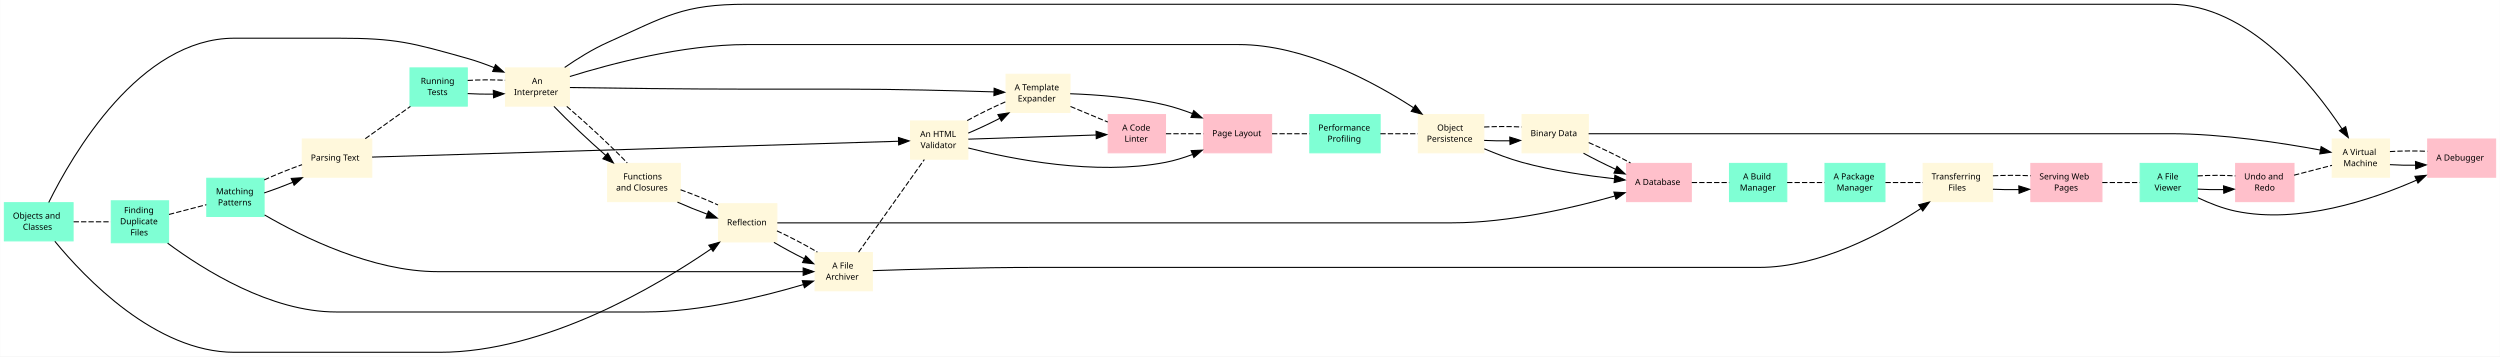
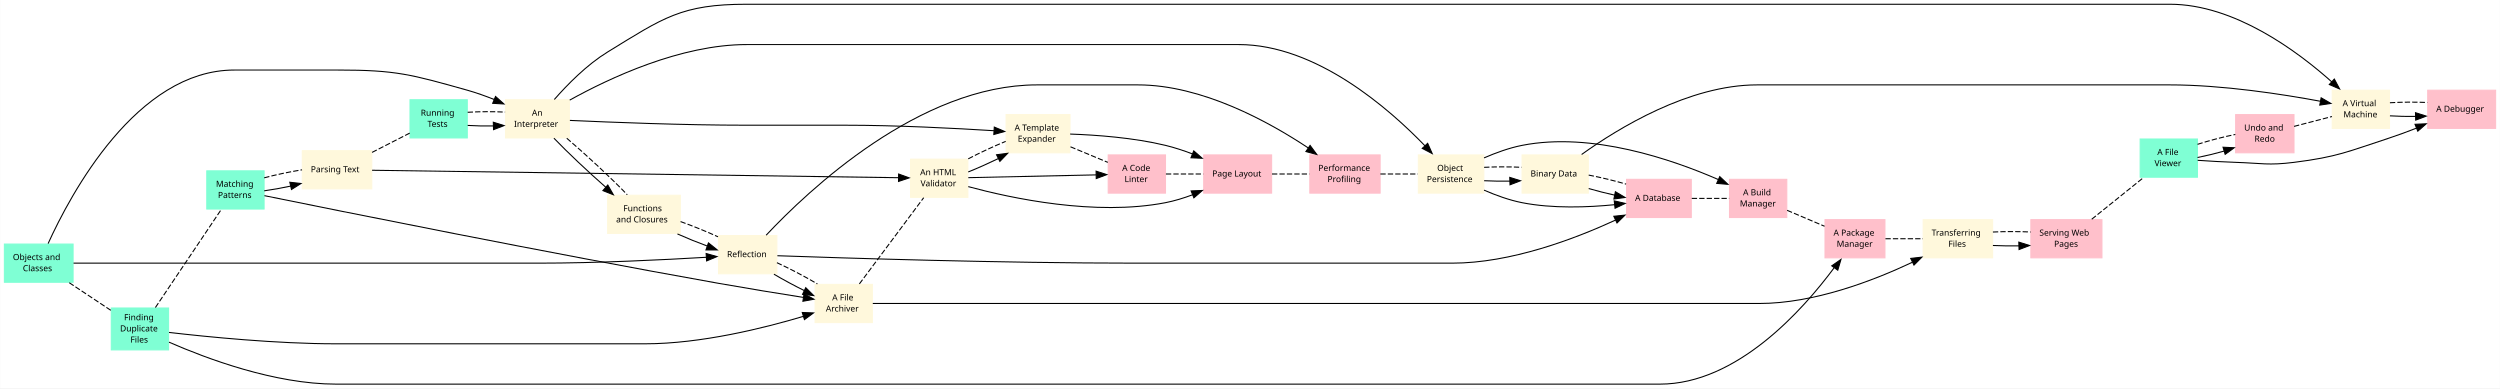
- <svg xmlns="http://www.w3.org/2000/svg" width="2356pt" height="336pt" viewBox="0.00 0.00 2355.75 336.00">
-   <g id="graph0" class="graph" transform="scale(1 1) rotate(0) translate(4 332)">
-     <polygon fill="white" stroke="none" points="-4,4 -4,-332 2351.75,-332 2351.75,4 -4,4" />
+ <svg xmlns="http://www.w3.org/2000/svg" width="2356pt" height="366pt" viewBox="0.00 0.00 2355.75 366.00">
+   <g id="graph0" class="graph" transform="scale(1 1) rotate(0) translate(4 362)">
+     <polygon fill="white" stroke="none" points="-4,4 -4,-362 2351.75,-362 2351.75,4 -4,4" />
    <g id="node1" class="node">
-       <polygon fill="aquamarine" stroke="aquamarine" points="64.75,-141 0,-141 0,-105 64.75,-105 64.75,-141" />
-       <text text-anchor="start" x="8" y="-125.9" font-family="Verdana" font-size="8.00">Objects and</text>
-       <text text-anchor="start" x="17.38" y="-115.4" font-family="Verdana" font-size="8.00">Classes</text>
+       <polygon fill="aquamarine" stroke="aquamarine" points="64.75,-132 0,-132 0,-96 64.75,-96 64.75,-132" />
+       <text text-anchor="start" x="8" y="-116.9" font-family="Verdana" font-size="8.00">Objects and</text>
+       <text text-anchor="start" x="17.38" y="-106.4" font-family="Verdana" font-size="8.00">Classes</text>
    </g>
    <g id="node2" class="node">
-       <polygon fill="aquamarine" stroke="aquamarine" points="154.75,-142.75 100.75,-142.75 100.75,-103.25 154.75,-103.25 154.75,-142.75" />
-       <text text-anchor="start" x="112.75" y="-131.15" font-family="Verdana" font-size="8.00">Finding</text>
-       <text text-anchor="start" x="109" y="-120.65" font-family="Verdana" font-size="8.00">Duplicate</text>
-       <text text-anchor="start" x="118.75" y="-110.15" font-family="Verdana" font-size="8.00">Files</text>
-     </g>
-     <g id="edge28" class="edge">
-       <path fill="none" stroke="black" stroke-dasharray="5,2" d="M65.25,-123C76.66,-123 89.39,-123 100.29,-123" />
+       <polygon fill="aquamarine" stroke="aquamarine" points="154.75,-71.75 100.75,-71.75 100.75,-32.25 154.75,-32.25 154.75,-71.75" />
+       <text text-anchor="start" x="112.75" y="-60.15" font-family="Verdana" font-size="8.00">Finding</text>
+       <text text-anchor="start" x="109" y="-49.65" font-family="Verdana" font-size="8.00">Duplicate</text>
+       <text text-anchor="start" x="118.75" y="-39.15" font-family="Verdana" font-size="8.00">Files</text>
+     </g>
+     <g id="edge31" class="edge">
+       <path fill="none" stroke="black" stroke-dasharray="5,2" d="M61.14,-95.57C73.61,-87.28 88.25,-77.56 100.53,-69.41" />
    </g>
    <g id="node6" class="node">
      <polygon fill="cornsilk" stroke="cornsilk" points="532.5,-268 472.25,-268 472.25,-232 532.5,-232 532.5,-268" />
      <text text-anchor="start" x="497.12" y="-252.9" font-family="Verdana" font-size="8.00">An</text>
      <text text-anchor="start" x="480.25" y="-242.4" font-family="Verdana" font-size="8.00">Interpreter</text>
    </g>
    <g id="edge3" class="edge">
-       <path fill="none" stroke="black" d="M41.79,-141.19C63.72,-185.6 127.25,-296 216.75,-296 216.75,-296 216.75,-296 314.5,-296 369.27,-296 383.53,-291.81 436.25,-277 444.62,-274.65 453.35,-271.52 461.61,-268.24" />
+       <path fill="none" stroke="black" d="M41.21,-132.45C62.22,-178.72 124.57,-296 216.75,-296 216.75,-296 216.75,-296 314.5,-296 369.27,-296 383.53,-291.81 436.25,-277 444.62,-274.65 453.35,-271.52 461.61,-268.24" />
      <polygon fill="black" stroke="black" points="462.86,-271.1 470.75,-264.03 460.17,-264.63 462.86,-271.1" />
    </g>
    <g id="node8" class="node">
      <polygon fill="cornsilk" stroke="cornsilk" points="728,-140 673,-140 673,-104 728,-104 728,-140" />
      <text text-anchor="start" x="681" y="-119.65" font-family="Verdana" font-size="8.00">Reflection</text>
    </g>
-     <g id="edge6" class="edge">
-       <path fill="none" stroke="black" d="M47.56,-104.59C75.76,-70.27 142.57,0 216.75,0 216.75,0 216.75,0 410.25,0 509.74,0 614.41,-62.03 666.29,-97.63" />
-       <polygon fill="black" stroke="black" points="663.85,-100.89 674.05,-103.74 667.85,-95.15 663.85,-100.89" />
+     <g id="edge5" class="edge">
+       <path fill="none" stroke="black" d="M65.18,-114C101.75,-114 163.58,-114 216.75,-114 216.75,-114 216.75,-114 503.38,-114 558.43,-114 622.1,-117.19 661.59,-119.54" />
+       <polygon fill="black" stroke="black" points="661.35,-123.09 671.55,-120.2 661.78,-116.1 661.35,-123.09" />
    </g>
    <g id="node3" class="node">
-       <polygon fill="aquamarine" stroke="aquamarine" points="244.75,-164 190.75,-164 190.75,-128 244.75,-128 244.75,-164" />
-       <text text-anchor="start" x="199.38" y="-148.9" font-family="Verdana" font-size="8.00">Matching</text>
-       <text text-anchor="start" x="201.25" y="-138.4" font-family="Verdana" font-size="8.00">Patterns</text>
-     </g>
-     <g id="edge29" class="edge">
-       <path fill="none" stroke="black" stroke-dasharray="5,2" d="M155.15,-129.9C166.29,-132.81 179.23,-136.19 190.37,-139.1" />
+       <polygon fill="aquamarine" stroke="aquamarine" points="244.75,-201 190.75,-201 190.75,-165 244.75,-165 244.75,-201" />
+       <text text-anchor="start" x="199.38" y="-185.9" font-family="Verdana" font-size="8.00">Matching</text>
+       <text text-anchor="start" x="201.25" y="-175.4" font-family="Verdana" font-size="8.00">Patterns</text>
+     </g>
+     <g id="edge32" class="edge">
+       <path fill="none" stroke="black" stroke-dasharray="5,2" d="M142.31,-72.18C159.28,-97.44 188.1,-140.35 204.46,-164.7" />
    </g>
    <g id="node9" class="node">
      <polygon fill="cornsilk" stroke="cornsilk" points="818,-94 764,-94 764,-58 818,-58 818,-94" />
      <text text-anchor="start" x="780.12" y="-78.9" font-family="Verdana" font-size="8.00">A File</text>
      <text text-anchor="start" x="774.12" y="-68.4" font-family="Verdana" font-size="8.00">Archiver</text>
    </g>
    <g id="edge8" class="edge">
-       <path fill="none" stroke="black" d="M153.82,-102.86C187.71,-77.72 250.99,-38 312.5,-38 312.5,-38 312.5,-38 603.75,-38 656.46,-38 715.91,-52.79 753.16,-63.92" />
+       <path fill="none" stroke="black" d="M155.18,-48.72C190.83,-44.58 256.35,-38 312.5,-38 312.5,-38 312.5,-38 603.75,-38 656.46,-38 715.91,-52.79 753.16,-63.92" />
      <polygon fill="black" stroke="black" points="751.93,-67.51 762.51,-67.09 753.98,-60.82 751.93,-67.51" />
    </g>
+     <g id="node19" class="node">
+       <polygon fill="pink" stroke="pink" points="1772.25,-155 1715.75,-155 1715.75,-119 1772.25,-119 1772.25,-155" />
+       <text text-anchor="start" x="1723.75" y="-139.9" font-family="Verdana" font-size="8.00">A Package</text>
+       <text text-anchor="start" x="1726.75" y="-129.4" font-family="Verdana" font-size="8.00">Manager</text>
+     </g>
+     <g id="edge23" class="edge">
+       <path fill="none" stroke="black" d="M155.17,-39.54C190.29,-24.16 254.65,0 312.5,0 312.5,0 312.5,0 1560.25,0 1632.72,0 1694.86,-69.83 1724.48,-109.78" />
+       <polygon fill="black" stroke="black" points="1722.11,-111.47 1730.8,-117.52 1727.78,-107.37 1722.11,-111.47" />
+     </g>
    <g id="node4" class="node">
-       <polygon fill="cornsilk" stroke="cornsilk" points="346.25,-201 280.75,-201 280.75,-165 346.25,-165 346.25,-201" />
-       <text text-anchor="start" x="288.75" y="-180.65" font-family="Verdana" font-size="8.00">Parsing Text</text>
+       <polygon fill="cornsilk" stroke="cornsilk" points="346.25,-220 280.75,-220 280.75,-184 346.25,-184 346.25,-220" />
+       <text text-anchor="start" x="288.75" y="-199.65" font-family="Verdana" font-size="8.00">Parsing Text</text>
    </g>
    <g id="edge1" class="edge">
-       <path fill="none" stroke="black" d="M244.86,-150.18C253.21,-152.94 262.66,-156.47 271.78,-160.23" />
-       <polygon fill="black" stroke="black" points="270.31,-163.84 280.88,-164.54 273.06,-157.4 270.31,-163.84" />
-     </g>
-     <g id="edge30" class="edge">
-       <path fill="none" stroke="black" stroke-dasharray="5,2" d="M244.86,-162.43C255.92,-167.5 268.9,-172.73 280.52,-176.82" />
-     </g>
-     <g id="edge9" class="edge">
-       <path fill="none" stroke="black" d="M245.23,-129.41C280.86,-108.71 346.87,-76 408.25,-76 408.25,-76 408.25,-76 603.75,-76 655.47,-76 715.27,-76 752.86,-76" />
-       <polygon fill="black" stroke="black" points="752.78,-79.5 762.78,-76 752.78,-72.5 752.78,-79.5" />
+       <path fill="none" stroke="black" d="M244.86,-182.17C252.64,-183.24 261.36,-184.81 269.9,-186.64" />
+       <polygon fill="black" stroke="black" points="268.99,-190.25 279.52,-189.08 270.56,-183.43 268.99,-190.25" />
+     </g>
+     <g id="edge33" class="edge">
+       <path fill="none" stroke="black" stroke-dasharray="5,2" d="M244.86,-194.42C255.92,-197.37 268.9,-200.1 280.52,-201.96" />
+     </g>
+     <g id="edge7" class="edge">
+       <path fill="none" stroke="black" d="M245.07,-177.61C314.75,-163.41 509.89,-124.04 673,-95 699.81,-90.23 730.17,-85.31 753.24,-81.68" />
+       <polygon fill="black" stroke="black" points="753.6,-85.01 762.94,-80 752.52,-78.09 753.6,-85.01" />
    </g>
    <g id="node5" class="node">
      <polygon fill="aquamarine" stroke="aquamarine" points="436.25,-268 382.25,-268 382.25,-232 436.25,-232 436.25,-268" />
      <text text-anchor="start" x="392.38" y="-252.9" font-family="Verdana" font-size="8.00">Running</text>
      <text text-anchor="start" x="398.75" y="-242.4" font-family="Verdana" font-size="8.00">Tests</text>
    </g>
-     <g id="edge31" class="edge">
-       <path fill="none" stroke="black" stroke-dasharray="5,2" d="M340.12,-201.31C353.35,-210.76 369.44,-222.26 382.66,-231.71" />
+     <g id="edge34" class="edge">
+       <path fill="none" stroke="black" stroke-dasharray="5,2" d="M346.5,-218.38C358.06,-224.31 370.98,-230.92 381.99,-236.56" />
    </g>
    <g id="node10" class="node">
-       <polygon fill="cornsilk" stroke="cornsilk" points="908,-218 854,-218 854,-182 908,-182 908,-218" />
-       <text text-anchor="start" x="863" y="-202.9" font-family="Verdana" font-size="8.00">An HTML</text>
-       <text text-anchor="start" x="863.38" y="-192.4" font-family="Verdana" font-size="8.00">Validator</text>
+       <polygon fill="cornsilk" stroke="cornsilk" points="908,-212 854,-212 854,-176 908,-176 908,-212" />
+       <text text-anchor="start" x="863" y="-196.9" font-family="Verdana" font-size="8.00">An HTML</text>
+       <text text-anchor="start" x="863.38" y="-186.4" font-family="Verdana" font-size="8.00">Validator</text>
    </g>
    <g id="edge10" class="edge">
-       <path fill="none" stroke="black" d="M346.52,-183.96C444.26,-186.9 738.4,-195.74 842.77,-198.88" />
-       <polygon fill="black" stroke="black" points="842.59,-202.41 852.69,-199.21 842.8,-195.41 842.59,-202.41" />
+       <path fill="none" stroke="black" d="M346.52,-201.55C444.26,-200.16 738.4,-196 842.77,-194.53" />
+       <polygon fill="black" stroke="black" points="842.74,-198.01 852.69,-194.37 842.64,-191.01 842.74,-198.01" />
    </g>
    <g id="edge2" class="edge">
      <path fill="none" stroke="black" d="M436.61,-243.81C444.2,-243.34 452.66,-243.17 460.89,-243.29" />
      <polygon fill="black" stroke="black" points="460.77,-246.82 470.88,-243.64 460.99,-239.82 460.77,-246.82" />
    </g>
-     <g id="edge32" class="edge">
+     <g id="edge35" class="edge">
      <path fill="none" stroke="black" stroke-dasharray="5,2" d="M436.61,-256.19C447.65,-256.87 460.52,-256.93 471.88,-256.36" />
    </g>
    <g id="node7" class="node">
      <polygon fill="cornsilk" stroke="cornsilk" points="637,-178 568.5,-178 568.5,-142 637,-142 637,-178" />
      <text text-anchor="start" x="583.25" y="-162.9" font-family="Verdana" font-size="8.00">Functions</text>
      <text text-anchor="start" x="576.5" y="-152.4" font-family="Verdana" font-size="8.00">and Closures</text>
    </g>
    <g id="edge4" class="edge">
      <path fill="none" stroke="black" d="M517.89,-231.76C530.75,-218.35 550.05,-200.18 566.89,-185.41" />
      <polygon fill="black" stroke="black" points="568.64,-187.65 573.92,-178.46 564.06,-182.36 568.64,-187.65" />
    </g>
-     <g id="edge33" class="edge">
+     <g id="edge36" class="edge">
      <path fill="none" stroke="black" stroke-dasharray="5,2" d="M530,-231.72C548.32,-216.13 571.98,-194.13 587.01,-178.47" />
    </g>
    <g id="node11" class="node">
-       <polygon fill="cornsilk" stroke="cornsilk" points="1004.25,-262 944,-262 944,-226 1004.25,-226 1004.25,-262" />
-       <text text-anchor="start" x="952" y="-246.9" font-family="Verdana" font-size="8.00">A Template</text>
-       <text text-anchor="start" x="955" y="-236.4" font-family="Verdana" font-size="8.00">Expander</text>
-     </g>
-     <g id="edge12" class="edge">
-       <path fill="none" stroke="black" d="M532.95,-249.51C571.34,-248.92 640.42,-248 699.5,-248 699.5,-248 699.5,-248 792,-248 840.46,-248 896.19,-246.55 932.89,-245.4" />
-       <polygon fill="black" stroke="black" points="932.76,-248.87 942.64,-245.05 932.53,-241.88 932.76,-248.87" />
+       <polygon fill="cornsilk" stroke="cornsilk" points="1004.25,-254 944,-254 944,-218 1004.25,-218 1004.25,-254" />
+       <text text-anchor="start" x="952" y="-238.9" font-family="Verdana" font-size="8.00">A Template</text>
+       <text text-anchor="start" x="955" y="-228.4" font-family="Verdana" font-size="8.00">Expander</text>
+     </g>
+     <g id="edge11" class="edge">
+       <path fill="none" stroke="black" d="M532.94,-248.53C571.32,-246.76 640.4,-244 699.5,-244 699.5,-244 699.5,-244 792,-244 840.49,-244 896.22,-241.1 932.91,-238.8" />
+       <polygon fill="black" stroke="black" points="932.9,-242.24 942.65,-238.1 932.45,-235.25 932.9,-242.24" />
    </g>
    <g id="node15" class="node">
-       <polygon fill="cornsilk" stroke="cornsilk" points="1394.25,-224 1332.5,-224 1332.5,-188 1394.25,-188 1394.25,-224" />
-       <text text-anchor="start" x="1350.25" y="-208.9" font-family="Verdana" font-size="8.00">Object</text>
-       <text text-anchor="start" x="1340.5" y="-198.4" font-family="Verdana" font-size="8.00">Persistence</text>
-     </g>
-     <g id="edge16" class="edge">
-       <path fill="none" stroke="black" d="M532.9,-259.89C570.95,-271.73 639.38,-290 699.5,-290 699.5,-290 699.5,-290 1163.25,-290 1224.99,-290 1289.63,-255.29 1327.94,-230.5" />
-       <polygon fill="black" stroke="black" points="1329.69,-232.87 1336.09,-224.43 1325.82,-227.04 1329.69,-232.87" />
+       <polygon fill="cornsilk" stroke="cornsilk" points="1394.25,-216 1332.5,-216 1332.5,-180 1394.25,-180 1394.25,-216" />
+       <text text-anchor="start" x="1350.25" y="-200.9" font-family="Verdana" font-size="8.00">Object</text>
+       <text text-anchor="start" x="1340.5" y="-190.4" font-family="Verdana" font-size="8.00">Persistence</text>
+     </g>
+     <g id="edge17" class="edge">
+       <path fill="none" stroke="black" d="M532.78,-267.66C570.16,-288.4 637.32,-320 699.5,-320 699.5,-320 699.5,-320 1163.25,-320 1236.18,-320 1304.94,-259.76 1339.38,-223.94" />
+       <polygon fill="black" stroke="black" points="1341.29,-226.95 1345.59,-217.26 1336.19,-222.15 1341.29,-226.95" />
    </g>
    <g id="node24" class="node">
-       <polygon fill="cornsilk" stroke="cornsilk" points="2247.75,-201 2193.75,-201 2193.75,-165 2247.75,-165 2247.75,-201" />
-       <text text-anchor="start" x="2203.5" y="-185.9" font-family="Verdana" font-size="8.00">A Virtual</text>
-       <text text-anchor="start" x="2204.25" y="-175.4" font-family="Verdana" font-size="8.00">Machine</text>
-     </g>
-     <g id="edge25" class="edge">
-       <path fill="none" stroke="black" d="M528.03,-268.44C539.8,-276.57 554.38,-285.68 568.5,-292 623.62,-316.65 639.12,-328 699.5,-328 699.5,-328 699.5,-328 2040.75,-328 2114.59,-328 2175.02,-252.59 2202.98,-210.53" />
-       <polygon fill="black" stroke="black" points="2206.42,-212.66 2208.92,-202.36 2200.54,-208.86 2206.42,-212.66" />
-     </g>
-     <g id="edge5" class="edge">
+       <polygon fill="cornsilk" stroke="cornsilk" points="2247.75,-277 2193.75,-277 2193.75,-241 2247.75,-241 2247.75,-277" />
+       <text text-anchor="start" x="2203.5" y="-261.9" font-family="Verdana" font-size="8.00">A Virtual</text>
+       <text text-anchor="start" x="2204.25" y="-251.4" font-family="Verdana" font-size="8.00">Machine</text>
+     </g>
+     <g id="edge27" class="edge">
+       <path fill="none" stroke="black" d="M518.27,-268.25C530.49,-282.19 548.92,-301 568.5,-313 620.99,-345.17 637.94,-358 699.5,-358 699.5,-358 699.5,-358 2040.75,-358 2101.64,-358 2161.27,-313.59 2194.01,-284.25" />
+       <polygon fill="black" stroke="black" points="2195.74,-287.5 2200.73,-278.16 2191,-282.34 2195.74,-287.5" />
+     </g>
+     <g id="edge6" class="edge">
      <path fill="none" stroke="black" d="M634.31,-141.53C643.3,-137.52 653.22,-133.5 662.56,-130.07" />
      <polygon fill="black" stroke="black" points="663.51,-133.1 671.78,-126.48 661.18,-126.49 663.51,-133.1" />
    </g>
-     <g id="edge34" class="edge">
+     <g id="edge37" class="edge">
      <path fill="none" stroke="black" stroke-dasharray="5,2" d="M637.24,-153.18C648.78,-149.06 661.55,-143.88 672.51,-138.86" />
    </g>
-     <g id="edge7" class="edge">
+     <g id="edge9" class="edge">
      <path fill="none" stroke="black" d="M725.22,-103.62C734.03,-98.39 744.25,-92.89 753.92,-88.11" />
      <polygon fill="black" stroke="black" points="755.21,-90.89 762.72,-83.43 752.19,-84.58 755.21,-90.89" />
    </g>
-     <g id="edge35" class="edge">
+     <g id="edge38" class="edge">
      <path fill="none" stroke="black" stroke-dasharray="5,2" d="M728.05,-114.44C740.17,-108.87 754.41,-101.41 766.18,-94.45" />
    </g>
+     <g id="node14" class="node">
+       <polygon fill="pink" stroke="pink" points="1296.5,-216 1230.25,-216 1230.25,-180 1296.5,-180 1296.5,-216" />
+       <text text-anchor="start" x="1238.25" y="-200.9" font-family="Verdana" font-size="8.00">Performance</text>
+       <text text-anchor="start" x="1246.88" y="-190.4" font-family="Verdana" font-size="8.00">Profiling</text>
+     </g>
+     <g id="edge16" class="edge">
+       <path fill="none" stroke="black" d="M717.9,-140.35C757.37,-182.38 862.57,-282 973.12,-282 973.12,-282 973.12,-282 1068.25,-282 1128.68,-282 1191.63,-247.29 1228.89,-222.5" />
+       <polygon fill="black" stroke="black" points="1230.5,-224.96 1236.8,-216.43 1226.56,-219.17 1230.5,-224.96" />
+     </g>
    <g id="node17" class="node">
-       <polygon fill="pink" stroke="pink" points="1589.75,-178 1528.75,-178 1528.75,-142 1589.75,-142 1589.75,-178" />
-       <text text-anchor="start" x="1536.75" y="-157.65" font-family="Verdana" font-size="8.00">A Database</text>
+       <polygon fill="pink" stroke="pink" points="1589.75,-193 1528.75,-193 1528.75,-157 1589.75,-157 1589.75,-193" />
+       <text text-anchor="start" x="1536.75" y="-172.65" font-family="Verdana" font-size="8.00">A Database</text>
+     </g>
+     <g id="edge19" class="edge">
+       <path fill="none" stroke="black" d="M728.49,-121C788.96,-118.86 939.89,-114 1066.25,-114 1066.25,-114 1066.25,-114 1364.38,-114 1419.76,-114 1480.12,-136.93 1518.53,-154.68" />
+       <polygon fill="black" stroke="black" points="1516.74,-158.18 1527.28,-159.29 1519.74,-151.85 1516.74,-158.18" />
+     </g>
+     <g id="edge39" class="edge">
+       <path fill="none" stroke="black" stroke-dasharray="5,2" d="M805.75,-94.44C822.28,-116.61 849.86,-153.58 866.35,-175.69" />
+     </g>
+     <g id="node20" class="node">
+       <polygon fill="cornsilk" stroke="cornsilk" points="1873.75,-155 1808.25,-155 1808.25,-119 1873.75,-119 1873.75,-155" />
+       <text text-anchor="start" x="1816.25" y="-139.9" font-family="Verdana" font-size="8.00">Transferring</text>
+       <text text-anchor="start" x="1832" y="-129.4" font-family="Verdana" font-size="8.00">Files</text>
+     </g>
+     <g id="edge24" class="edge">
+       <path fill="none" stroke="black" d="M818.4,-76C853.66,-76 918.1,-76 973.12,-76 973.12,-76 973.12,-76 1653.75,-76 1705.38,-76 1761.24,-97.43 1798.17,-114.89" />
+       <polygon fill="black" stroke="black" points="1796.54,-118.47 1807.07,-119.68 1799.6,-112.17 1796.54,-118.47" />
+     </g>
+     <g id="edge12" class="edge">
+       <path fill="none" stroke="black" d="M908.36,-199.96C917.25,-203.51 927.34,-208.01 936.87,-212.66" />
+       <polygon fill="black" stroke="black" points="935.01,-216.15 945.51,-217.53 938.16,-209.9 935.01,-216.15" />
+     </g>
+     <g id="edge40" class="edge">
+       <path fill="none" stroke="black" stroke-dasharray="5,2" d="M908.36,-212.33C919.4,-218.11 932.27,-224.1 943.63,-228.77" />
+     </g>
+     <g id="node12" class="node">
+       <polygon fill="pink" stroke="pink" points="1094.25,-216 1040.25,-216 1040.25,-180 1094.25,-180 1094.25,-216" />
+       <text text-anchor="start" x="1053.38" y="-200.9" font-family="Verdana" font-size="8.00">A Code</text>
+       <text text-anchor="start" x="1055.62" y="-190.4" font-family="Verdana" font-size="8.00">Linter</text>
+     </g>
+     <g id="edge13" class="edge">
+       <path fill="none" stroke="black" d="M908.4,-194.57C940,-195.26 993.14,-196.41 1028.94,-197.19" />
+       <polygon fill="black" stroke="black" points="1028.83,-200.71 1038.9,-197.43 1028.98,-193.71 1028.83,-200.71" />
+     </g>
+     <g id="node13" class="node">
+       <polygon fill="pink" stroke="pink" points="1194.25,-216 1130.25,-216 1130.25,-180 1194.25,-180 1194.25,-216" />
+       <text text-anchor="start" x="1138.25" y="-195.65" font-family="Verdana" font-size="8.00">Page Layout</text>
+     </g>
+     <g id="edge15" class="edge">
+       <path fill="none" stroke="black" d="M908.35,-186.13C948.69,-175.2 1028.03,-158.16 1094.25,-171 1102.73,-172.65 1111.5,-175.36 1119.79,-178.45" />
+       <polygon fill="black" stroke="black" points="1118.39,-182.06 1128.98,-182.51 1120.99,-175.56 1118.39,-182.06" />
+     </g>
+     <g id="edge41" class="edge">
+       <path fill="none" stroke="black" stroke-dasharray="5,2" d="M1004.71,-223.66C1016.04,-218.94 1028.88,-213.58 1039.89,-208.99" />
+     </g>
+     <g id="edge14" class="edge">
+       <path fill="none" stroke="black" d="M1004.4,-235.66C1028.75,-234.81 1064.17,-232.28 1094.25,-225 1102.65,-222.97 1111.38,-220.07 1119.66,-216.93" />
+       <polygon fill="black" stroke="black" points="1120.85,-219.82 1128.84,-212.85 1118.25,-213.32 1120.85,-219.82" />
+     </g>
+     <g id="edge42" class="edge">
+       <path fill="none" stroke="black" stroke-dasharray="5,2" d="M1094.65,-198C1105.61,-198 1118.4,-198 1129.84,-198" />
+     </g>
+     <g id="edge43" class="edge">
+       <path fill="none" stroke="black" stroke-dasharray="5,2" d="M1194.61,-198C1205.84,-198 1218.52,-198 1229.85,-198" />
+     </g>
+     <g id="edge44" class="edge">
+       <path fill="none" stroke="black" stroke-dasharray="5,2" d="M1296.74,-198C1308.11,-198 1320.84,-198 1332.04,-198" />
+     </g>
+     <g id="node16" class="node">
+       <polygon fill="cornsilk" stroke="cornsilk" points="1492.75,-216 1430.25,-216 1430.25,-180 1492.75,-180 1492.75,-216" />
+       <text text-anchor="start" x="1438.25" y="-195.65" font-family="Verdana" font-size="8.00">Binary Data</text>
+     </g>
+     <g id="edge18" class="edge">
+       <path fill="none" stroke="black" d="M1394.53,-191.69C1402.25,-191.29 1410.69,-191.17 1418.88,-191.3" />
+       <polygon fill="black" stroke="black" points="1418.69,-194.83 1428.79,-191.66 1418.91,-187.84 1418.69,-194.83" />
+     </g>
+     <g id="edge45" class="edge">
+       <path fill="none" stroke="black" stroke-dasharray="5,2" d="M1394.53,-204.31C1405.76,-204.89 1418.51,-204.89 1429.79,-204.34" />
    </g>
    <g id="edge20" class="edge">
-       <path fill="none" stroke="black" d="M728.41,-122C763.36,-122 826.23,-122 880,-122 880,-122 880,-122 1364.38,-122 1418.3,-122 1479.11,-136.33 1518.01,-147.39" />
-       <polygon fill="black" stroke="black" points="1516.8,-150.98 1527.38,-150.41 1518.76,-144.26 1516.8,-150.98" />
-     </g>
-     <g id="edge36" class="edge">
-       <path fill="none" stroke="black" stroke-dasharray="5,2" d="M804.98,-94.3C821.62,-117.74 850.3,-158.15 866.96,-181.63" />
-     </g>
-     <g id="node20" class="node">
-       <polygon fill="cornsilk" stroke="cornsilk" points="1873.75,-178 1808.25,-178 1808.25,-142 1873.75,-142 1873.75,-178" />
-       <text text-anchor="start" x="1816.25" y="-162.9" font-family="Verdana" font-size="8.00">Transferring</text>
-       <text text-anchor="start" x="1832" y="-152.4" font-family="Verdana" font-size="8.00">Files</text>
+       <path fill="none" stroke="black" d="M1394.44,-182.8C1405.42,-178.03 1418.12,-173.39 1430.25,-171 1459.13,-165.31 1492.38,-166.58 1517.75,-169.12" />
+       <polygon fill="black" stroke="black" points="1517.13,-172.69 1527.46,-170.32 1517.91,-165.73 1517.13,-172.69" />
+     </g>
+     <g id="node18" class="node">
+       <polygon fill="pink" stroke="pink" points="1679.75,-193 1625.75,-193 1625.75,-157 1679.75,-157 1679.75,-193" />
+       <text text-anchor="start" x="1638.5" y="-177.9" font-family="Verdana" font-size="8.00">A Build</text>
+       <text text-anchor="start" x="1635.5" y="-167.4" font-family="Verdana" font-size="8.00">Manager</text>
+     </g>
+     <g id="edge22" class="edge">
+       <path fill="none" stroke="black" d="M1394.44,-213.2C1405.42,-217.97 1418.12,-222.61 1430.25,-225 1495.78,-237.91 1571.58,-211.83 1615.37,-192.72" />
+       <polygon fill="black" stroke="black" points="1616.57,-195.57 1624.26,-188.28 1613.7,-189.18 1616.57,-195.57" />
    </g>
    <g id="edge21" class="edge">
-       <path fill="none" stroke="black" d="M818.39,-76.95C853.65,-78.13 918.08,-80 973.12,-80 973.12,-80 973.12,-80 1653.75,-80 1710.77,-80 1770.22,-112.04 1806.18,-135.57" />
-       <polygon fill="black" stroke="black" points="1803.99,-138.98 1814.24,-141.65 1807.88,-133.17 1803.99,-138.98" />
-     </g>
-     <g id="edge11" class="edge">
-       <path fill="none" stroke="black" d="M908.36,-206.54C917.66,-210.45 928.27,-215.44 938.18,-220.54" />
-       <polygon fill="black" stroke="black" points="936.29,-224.04 946.77,-225.63 939.58,-217.85 936.29,-224.04" />
-     </g>
-     <g id="edge37" class="edge">
-       <path fill="none" stroke="black" stroke-dasharray="5,2" d="M907.38,-218.38C918.65,-224.57 931.99,-231.09 943.69,-236.15" />
-     </g>
-     <g id="node12" class="node">
-       <polygon fill="pink" stroke="pink" points="1094.25,-224 1040.25,-224 1040.25,-188 1094.25,-188 1094.25,-224" />
-       <text text-anchor="start" x="1053.38" y="-208.9" font-family="Verdana" font-size="8.00">A Code</text>
-       <text text-anchor="start" x="1055.62" y="-198.4" font-family="Verdana" font-size="8.00">Linter</text>
-     </g>
-     <g id="edge13" class="edge">
-       <path fill="none" stroke="black" d="M908.4,-200.86C940,-201.89 993.14,-203.62 1028.94,-204.78" />
-       <polygon fill="black" stroke="black" points="1028.79,-208.31 1038.9,-205.14 1029.02,-201.32 1028.79,-208.31" />
-     </g>
-     <g id="node13" class="node">
-       <polygon fill="pink" stroke="pink" points="1194.25,-224 1130.25,-224 1130.25,-188 1194.25,-188 1194.25,-224" />
-       <text text-anchor="start" x="1138.25" y="-203.65" font-family="Verdana" font-size="8.00">Page Layout</text>
-     </g>
-     <g id="edge14" class="edge">
-       <path fill="none" stroke="black" d="M908.37,-192.53C948.72,-182.2 1028.09,-166.17 1094.25,-179 1102.73,-180.65 1111.5,-183.36 1119.79,-186.45" />
-       <polygon fill="black" stroke="black" points="1118.39,-190.06 1128.98,-190.51 1120.99,-183.56 1118.39,-190.06" />
-     </g>
-     <g id="edge38" class="edge">
-       <path fill="none" stroke="black" stroke-dasharray="5,2" d="M1004.71,-231.66C1016.04,-226.94 1028.88,-221.58 1039.89,-216.99" />
-     </g>
-     <g id="edge15" class="edge">
-       <path fill="none" stroke="black" d="M1004.4,-243.66C1028.75,-242.81 1064.17,-240.28 1094.25,-233 1102.65,-230.97 1111.38,-228.07 1119.66,-224.93" />
-       <polygon fill="black" stroke="black" points="1120.85,-227.82 1128.84,-220.85 1118.25,-221.32 1120.85,-227.82" />
-     </g>
-     <g id="edge39" class="edge">
-       <path fill="none" stroke="black" stroke-dasharray="5,2" d="M1094.65,-206C1105.61,-206 1118.4,-206 1129.84,-206" />
-     </g>
-     <g id="node14" class="node">
-       <polygon fill="aquamarine" stroke="aquamarine" points="1296.5,-224 1230.25,-224 1230.25,-188 1296.5,-188 1296.5,-224" />
-       <text text-anchor="start" x="1238.25" y="-208.9" font-family="Verdana" font-size="8.00">Performance</text>
-       <text text-anchor="start" x="1246.88" y="-198.4" font-family="Verdana" font-size="8.00">Profiling</text>
-     </g>
-     <g id="edge40" class="edge">
-       <path fill="none" stroke="black" stroke-dasharray="5,2" d="M1194.61,-206C1205.84,-206 1218.52,-206 1229.85,-206" />
-     </g>
-     <g id="edge41" class="edge">
-       <path fill="none" stroke="black" stroke-dasharray="5,2" d="M1296.74,-206C1308.11,-206 1320.84,-206 1332.04,-206" />
-     </g>
-     <g id="node16" class="node">
-       <polygon fill="cornsilk" stroke="cornsilk" points="1492.75,-224 1430.25,-224 1430.25,-188 1492.75,-188 1492.75,-224" />
-       <text text-anchor="start" x="1438.25" y="-203.65" font-family="Verdana" font-size="8.00">Binary Data</text>
-     </g>
-     <g id="edge17" class="edge">
-       <path fill="none" stroke="black" d="M1394.53,-199.69C1402.25,-199.29 1410.69,-199.17 1418.88,-199.3" />
-       <polygon fill="black" stroke="black" points="1418.69,-202.83 1428.79,-199.66 1418.91,-195.84 1418.69,-202.83" />
-     </g>
-     <g id="edge42" class="edge">
-       <path fill="none" stroke="black" stroke-dasharray="5,2" d="M1394.53,-212.31C1405.76,-212.89 1418.51,-212.89 1429.79,-212.34" />
-     </g>
-     <g id="edge19" class="edge">
-       <path fill="none" stroke="black" d="M1394.67,-191.79C1405.67,-187.11 1418.33,-182.28 1430.25,-179 1458.93,-171.12 1492.19,-166.31 1517.61,-163.5" />
-       <polygon fill="black" stroke="black" points="1517.76,-166.9 1527.34,-162.38 1517.03,-159.94 1517.76,-166.9" />
-     </g>
-     <g id="edge18" class="edge">
-       <path fill="none" stroke="black" d="M1488.16,-187.62C1497.47,-182.52 1508.21,-177.16 1518.45,-172.46" />
-       <polygon fill="black" stroke="black" points="1519.73,-175.27 1527.45,-168.02 1516.89,-168.88 1519.73,-175.27" />
-     </g>
-     <g id="edge43" class="edge">
-       <path fill="none" stroke="black" stroke-dasharray="5,2" d="M1493.06,-197.66C1505.76,-192.19 1520.33,-185.09 1532.48,-178.45" />
-     </g>
-     <g id="edge24" class="edge">
-       <path fill="none" stroke="black" d="M1492.98,-206C1530.38,-206 1595.73,-206 1651.75,-206 1651.75,-206 1651.75,-206 2040.75,-206 2090.3,-206 2146.94,-197.22 2183,-190.51" />
-       <polygon fill="black" stroke="black" points="2183.33,-193.82 2192.5,-188.51 2182.02,-186.95 2183.33,-193.82" />
-     </g>
-     <g id="node18" class="node">
-       <polygon fill="aquamarine" stroke="aquamarine" points="1679.75,-178 1625.75,-178 1625.75,-142 1679.75,-142 1679.75,-178" />
-       <text text-anchor="start" x="1638.5" y="-162.9" font-family="Verdana" font-size="8.00">A Build</text>
-       <text text-anchor="start" x="1635.5" y="-152.4" font-family="Verdana" font-size="8.00">Manager</text>
-     </g>
-     <g id="edge44" class="edge">
-       <path fill="none" stroke="black" stroke-dasharray="5,2" d="M1590.21,-160C1601.57,-160 1614.42,-160 1625.42,-160" />
-     </g>
-     <g id="node19" class="node">
-       <polygon fill="aquamarine" stroke="aquamarine" points="1772.25,-178 1715.75,-178 1715.75,-142 1772.25,-142 1772.25,-178" />
-       <text text-anchor="start" x="1723.75" y="-162.9" font-family="Verdana" font-size="8.00">A Package</text>
-       <text text-anchor="start" x="1726.75" y="-152.4" font-family="Verdana" font-size="8.00">Manager</text>
-     </g>
-     <g id="edge45" class="edge">
-       <path fill="none" stroke="black" stroke-dasharray="5,2" d="M1680.05,-160C1691.15,-160 1704.09,-160 1715.34,-160" />
+       <path fill="none" stroke="black" d="M1493.06,-184.32C1500.9,-182.05 1509.45,-179.88 1517.71,-178.06" />
+       <polygon fill="black" stroke="black" points="1518.22,-181.32 1527.31,-175.88 1516.81,-174.47 1518.22,-181.32" />
    </g>
    <g id="edge46" class="edge">
-       <path fill="none" stroke="black" stroke-dasharray="5,2" d="M1772.73,-160C1783.8,-160 1796.6,-160 1808.05,-160" />
+       <path fill="none" stroke="black" stroke-dasharray="5,2" d="M1493.06,-197C1504.33,-194.85 1517.09,-191.77 1528.31,-188.5" />
+     </g>
+     <g id="edge28" class="edge">
+       <path fill="none" stroke="black" d="M1486.39,-216.43C1520.89,-241.16 1587.58,-282 1651.75,-282 1651.75,-282 1651.75,-282 2040.75,-282 2090.3,-282 2146.94,-273.22 2183,-266.51" />
+       <polygon fill="black" stroke="black" points="2183.33,-269.82 2192.5,-264.51 2182.02,-262.95 2183.33,-269.82" />
+     </g>
+     <g id="edge47" class="edge">
+       <path fill="none" stroke="black" stroke-dasharray="5,2" d="M1590.21,-175C1601.57,-175 1614.42,-175 1625.42,-175" />
+     </g>
+     <g id="edge48" class="edge">
+       <path fill="none" stroke="black" stroke-dasharray="5,2" d="M1680.05,-163.8C1691.15,-159.08 1704.09,-153.57 1715.34,-148.78" />
+     </g>
+     <g id="edge49" class="edge">
+       <path fill="none" stroke="black" stroke-dasharray="5,2" d="M1772.73,-137C1783.8,-137 1796.6,-137 1808.05,-137" />
    </g>
    <g id="node21" class="node">
-       <polygon fill="pink" stroke="pink" points="1976.75,-178 1909.75,-178 1909.75,-142 1976.75,-142 1976.75,-178" />
-       <text text-anchor="start" x="1917.75" y="-162.9" font-family="Verdana" font-size="8.00">Serving Web</text>
-       <text text-anchor="start" x="1931.62" y="-152.4" font-family="Verdana" font-size="8.00">Pages</text>
-     </g>
-     <g id="edge22" class="edge">
-       <path fill="none" stroke="black" d="M1874,-153.66C1881.88,-153.29 1890.47,-153.17 1898.8,-153.3" />
-       <polygon fill="black" stroke="black" points="1898.42,-156.82 1908.53,-153.63 1898.63,-149.83 1898.42,-156.82" />
-     </g>
-     <g id="edge47" class="edge">
-       <path fill="none" stroke="black" stroke-dasharray="5,2" d="M1874,-166.34C1885.34,-166.87 1898.12,-166.89 1909.53,-166.37" />
+       <polygon fill="pink" stroke="pink" points="1976.75,-155 1909.75,-155 1909.75,-119 1976.75,-119 1976.75,-155" />
+       <text text-anchor="start" x="1917.75" y="-139.9" font-family="Verdana" font-size="8.00">Serving Web</text>
+       <text text-anchor="start" x="1931.62" y="-129.4" font-family="Verdana" font-size="8.00">Pages</text>
+     </g>
+     <g id="edge25" class="edge">
+       <path fill="none" stroke="black" d="M1874,-130.66C1881.88,-130.29 1890.47,-130.17 1898.8,-130.3" />
+       <polygon fill="black" stroke="black" points="1898.42,-133.82 1908.53,-130.63 1898.63,-126.83 1898.42,-133.82" />
+     </g>
+     <g id="edge50" class="edge">
+       <path fill="none" stroke="black" stroke-dasharray="5,2" d="M1874,-143.34C1885.34,-143.87 1898.12,-143.89 1909.53,-143.37" />
    </g>
    <g id="node22" class="node">
-       <polygon fill="aquamarine" stroke="aquamarine" points="2066.75,-178 2012.75,-178 2012.75,-142 2066.75,-142 2066.75,-178" />
-       <text text-anchor="start" x="2028.88" y="-162.9" font-family="Verdana" font-size="8.00">A File</text>
-       <text text-anchor="start" x="2026.25" y="-152.4" font-family="Verdana" font-size="8.00">Viewer</text>
-     </g>
-     <g id="edge48" class="edge">
-       <path fill="none" stroke="black" stroke-dasharray="5,2" d="M1977.04,-160C1988.55,-160 2001.33,-160 2012.27,-160" />
+       <polygon fill="aquamarine" stroke="aquamarine" points="2066.75,-231 2012.75,-231 2012.75,-195 2066.75,-195 2066.75,-231" />
+       <text text-anchor="start" x="2028.88" y="-215.9" font-family="Verdana" font-size="8.00">A File</text>
+       <text text-anchor="start" x="2026.25" y="-205.4" font-family="Verdana" font-size="8.00">Viewer</text>
+     </g>
+     <g id="edge51" class="edge">
+       <path fill="none" stroke="black" stroke-dasharray="5,2" d="M1967.13,-155.4C1981.87,-167.26 2000.99,-182.63 2015.76,-194.51" />
    </g>
    <g id="node23" class="node">
-       <polygon fill="pink" stroke="pink" points="2157.75,-178 2102.75,-178 2102.75,-142 2157.75,-142 2157.75,-178" />
-       <text text-anchor="start" x="2110.75" y="-162.9" font-family="Verdana" font-size="8.00">Undo and</text>
-       <text text-anchor="start" x="2120.5" y="-152.4" font-family="Verdana" font-size="8.00">Redo</text>
-     </g>
-     <g id="edge23" class="edge">
-       <path fill="none" stroke="black" d="M2066.82,-153.78C2074.62,-153.3 2083.33,-153.14 2091.72,-153.32" />
-       <polygon fill="black" stroke="black" points="2091.31,-156.85 2101.44,-153.74 2091.59,-149.85 2091.31,-156.85" />
-     </g>
-     <g id="edge49" class="edge">
-       <path fill="none" stroke="black" stroke-dasharray="5,2" d="M2066.82,-166.22C2078.04,-166.91 2091.14,-166.93 2102.44,-166.26" />
+       <polygon fill="pink" stroke="pink" points="2157.75,-254 2102.75,-254 2102.75,-218 2157.75,-218 2157.75,-254" />
+       <text text-anchor="start" x="2110.75" y="-238.9" font-family="Verdana" font-size="8.00">Undo and</text>
+       <text text-anchor="start" x="2120.5" y="-228.4" font-family="Verdana" font-size="8.00">Redo</text>
+     </g>
+     <g id="edge26" class="edge">
+       <path fill="none" stroke="black" d="M2066.82,-213.56C2074.71,-215.12 2083.53,-217.26 2092,-219.64" />
+       <polygon fill="black" stroke="black" points="2090.86,-223.26 2101.44,-222.77 2092.87,-216.55 2090.86,-223.26" />
+     </g>
+     <g id="edge52" class="edge">
+       <path fill="none" stroke="black" stroke-dasharray="5,2" d="M2066.82,-225.99C2078.04,-229.6 2091.14,-233.02 2102.44,-235.29" />
    </g>
    <g id="node25" class="node">
-       <polygon fill="pink" stroke="pink" points="2347.75,-201 2283.75,-201 2283.75,-165 2347.75,-165 2347.75,-201" />
-       <text text-anchor="start" x="2291.75" y="-180.65" font-family="Verdana" font-size="8.00">A Debugger</text>
-     </g>
-     <g id="edge26" class="edge">
-       <path fill="none" stroke="black" d="M2067.12,-145.67C2077.84,-140.6 2090.57,-135.54 2102.75,-133 2162.26,-120.6 2230.62,-143.49 2273.26,-162.24" />
-       <polygon fill="black" stroke="black" points="2271.7,-165.83 2282.26,-166.77 2274.59,-159.45 2271.7,-165.83" />
-     </g>
-     <g id="edge50" class="edge">
-       <path fill="none" stroke="black" stroke-dasharray="5,2" d="M2157.8,-166.9C2169.11,-169.84 2182.25,-173.26 2193.52,-176.18" />
-     </g>
-     <g id="edge27" class="edge">
-       <path fill="none" stroke="black" d="M2248.15,-176.84C2255.77,-176.36 2264.28,-176.18 2272.6,-176.28" />
-       <polygon fill="black" stroke="black" points="2272.24,-179.8 2282.34,-176.58 2272.44,-172.8 2272.24,-179.8" />
-     </g>
-     <g id="edge51" class="edge">
-       <path fill="none" stroke="black" stroke-dasharray="5,2" d="M2248.15,-189.16C2259.11,-189.85 2271.9,-189.93 2283.34,-189.42" />
+       <polygon fill="pink" stroke="pink" points="2347.75,-277 2283.75,-277 2283.75,-241 2347.75,-241 2347.75,-277" />
+       <text text-anchor="start" x="2291.75" y="-256.65" font-family="Verdana" font-size="8.00">A Debugger</text>
+     </g>
+     <g id="edge30" class="edge">
+       <path fill="none" stroke="black" d="M2066.98,-210.93C2078.01,-210.16 2091,-209.38 2102.75,-209 2127.18,-208.21 2133.5,-205.95 2157.75,-209 2198.71,-214.15 2208.52,-219.14 2247.75,-232 2256.14,-234.75 2264.98,-238.03 2273.39,-241.34" />
+       <polygon fill="black" stroke="black" points="2271.79,-244.87 2282.37,-245.35 2274.4,-238.37 2271.79,-244.87" />
+     </g>
+     <g id="edge53" class="edge">
+       <path fill="none" stroke="black" stroke-dasharray="5,2" d="M2157.8,-242.9C2169.11,-245.84 2182.25,-249.26 2193.52,-252.18" />
+     </g>
+     <g id="edge29" class="edge">
+       <path fill="none" stroke="black" d="M2248.15,-252.84C2255.77,-252.36 2264.28,-252.18 2272.6,-252.28" />
+       <polygon fill="black" stroke="black" points="2272.24,-255.8 2282.34,-252.58 2272.44,-248.8 2272.24,-255.8" />
+     </g>
+     <g id="edge54" class="edge">
+       <path fill="none" stroke="black" stroke-dasharray="5,2" d="M2248.15,-265.16C2259.11,-265.85 2271.9,-265.93 2283.34,-265.42" />
    </g>
  </g>
</svg>
